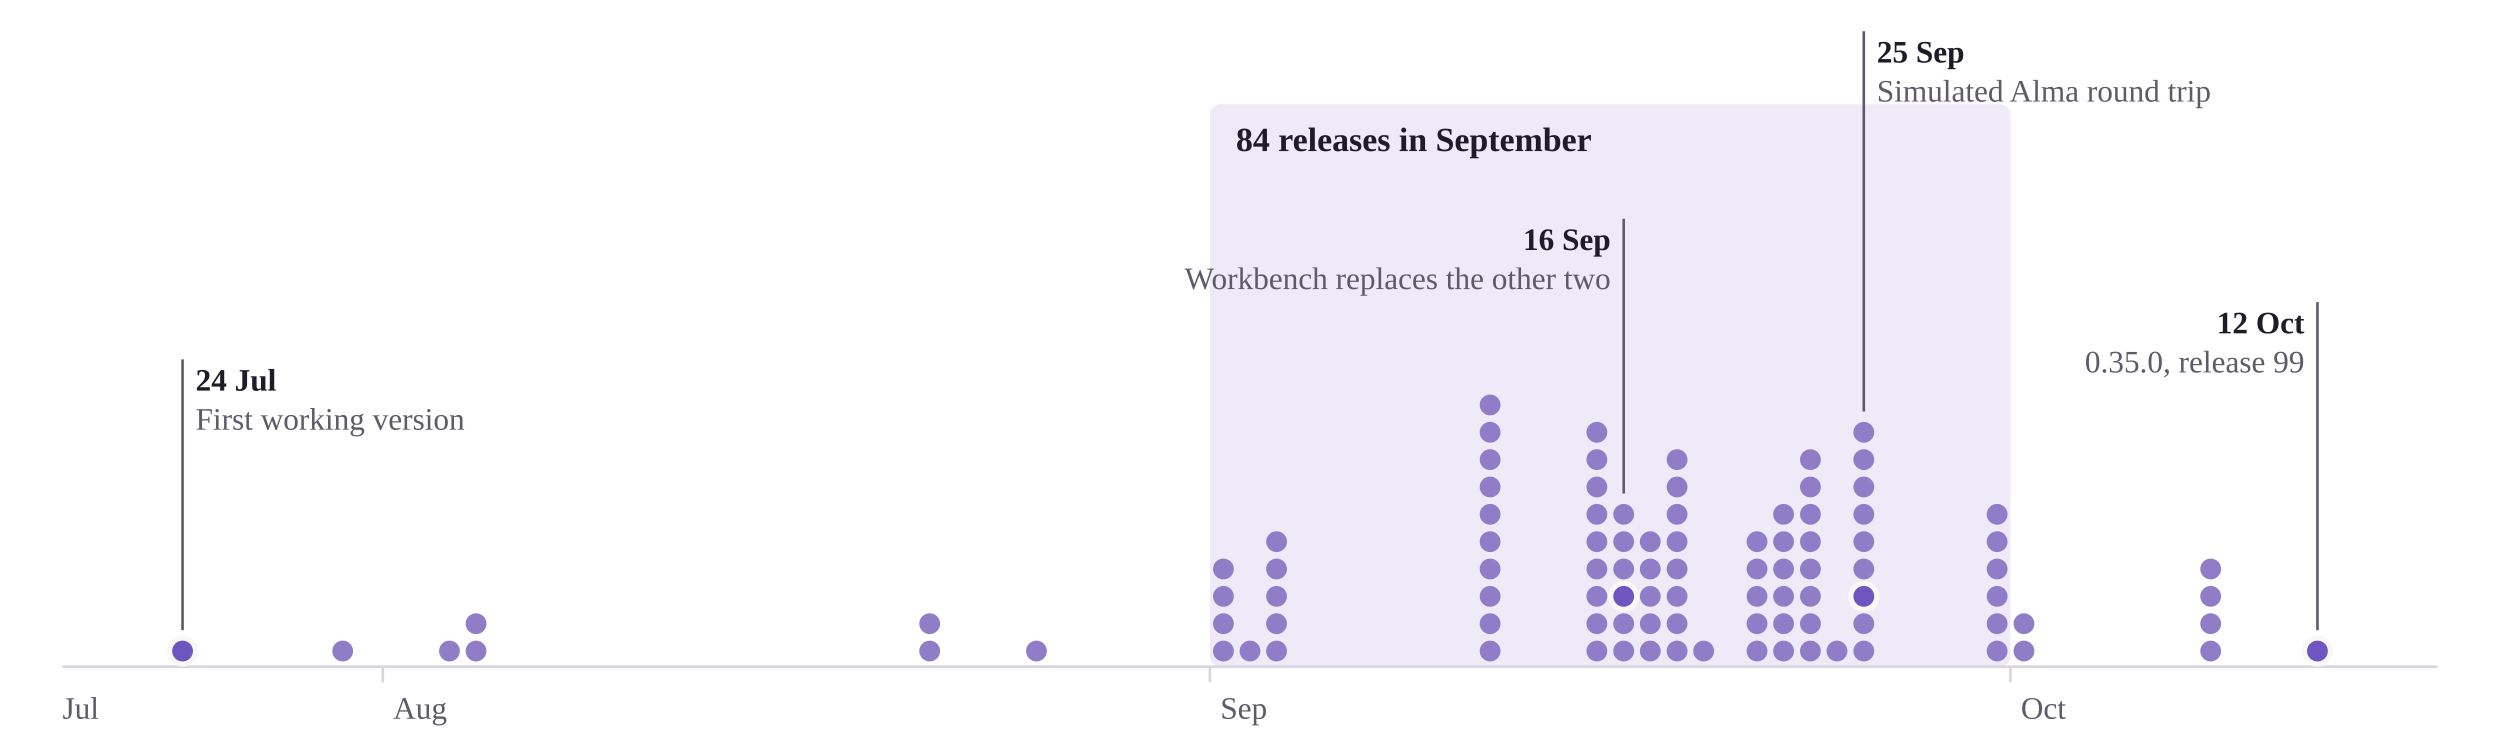
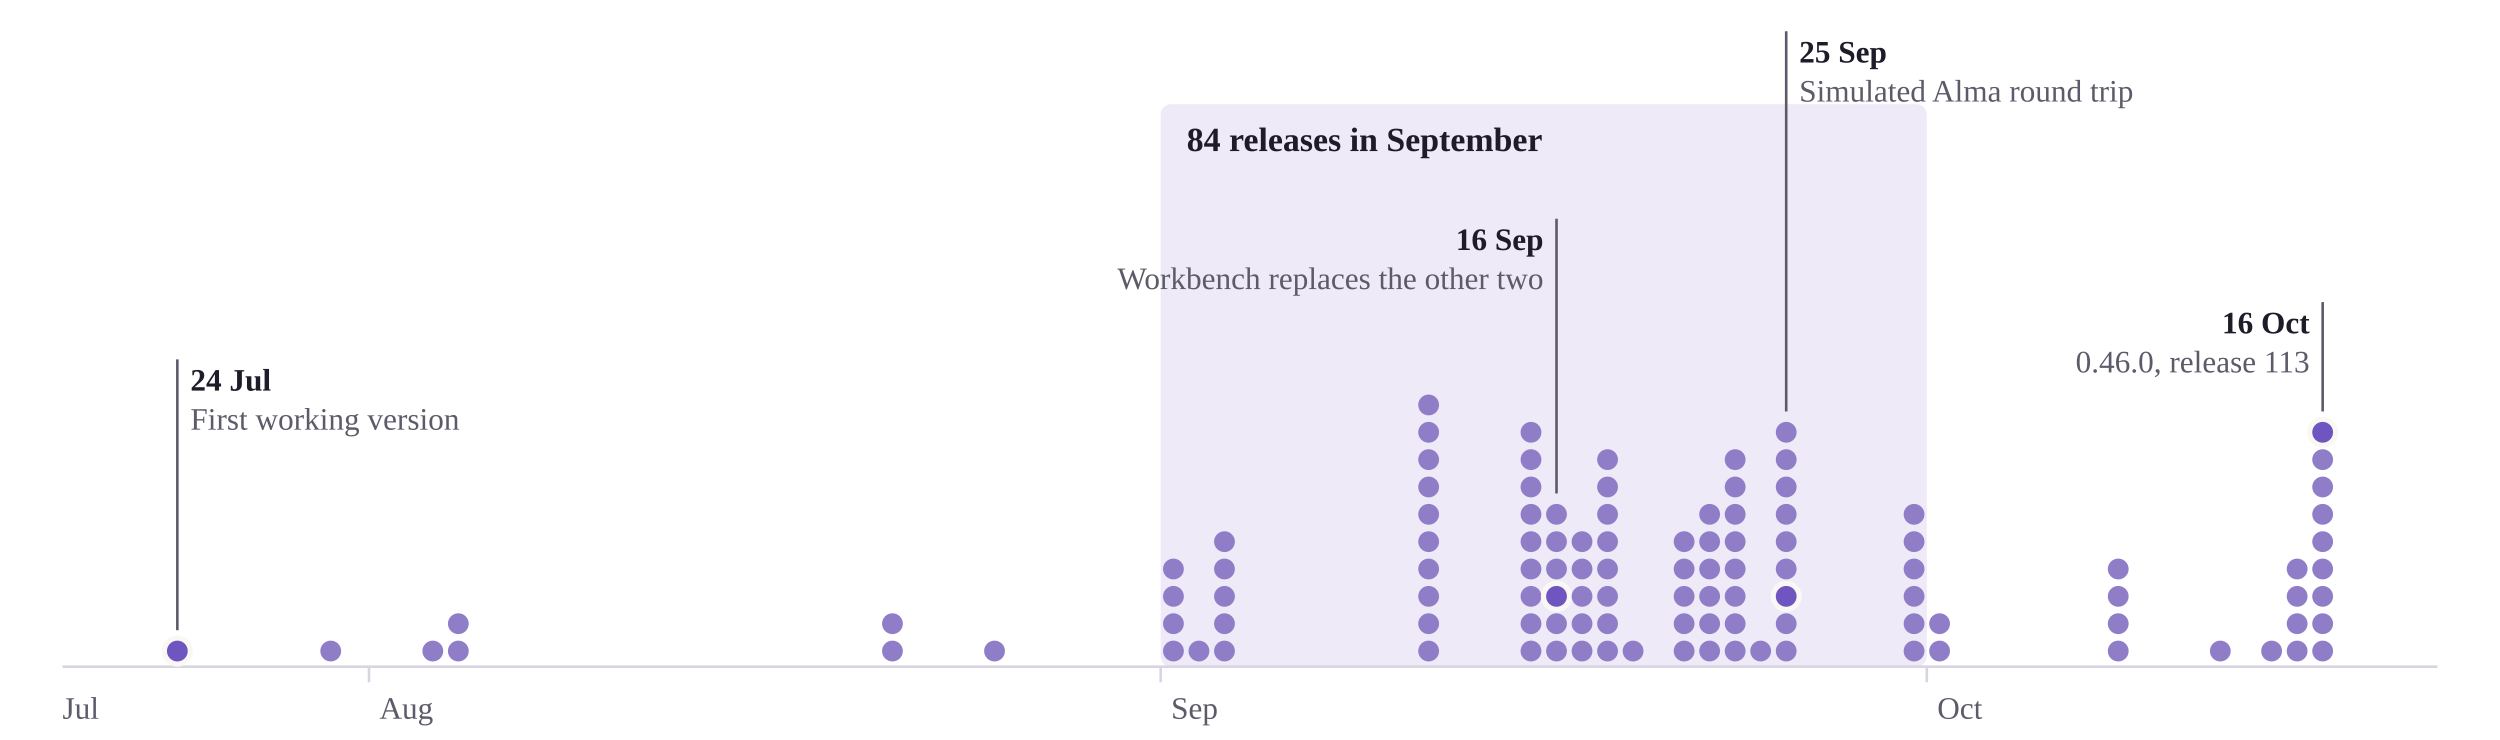
<svg xmlns="http://www.w3.org/2000/svg" class="fig" viewBox="0 0 960 284" role="img" aria-labelledby="fig-releases-wide-t fig-releases-wide-d">
  <style>.fig text{font-family:var(--fig-sans,"Inter",system-ui,sans-serif);fill:var(--fig-ink,#1f1c29)}
.fig .mono{font-family:var(--fig-mono,ui-monospace,"SFMono-Regular",Menlo,Consolas,monospace)}
.fig .muted{fill:var(--fig-muted,#5d5a69)}
.fig .strong{font-weight:600}
.fig .rule{stroke:var(--fig-line,#d9d5e0);stroke-width:1;fill:none}
.fig .leader{stroke:var(--fig-muted,#5d5a69);stroke-width:1;fill:none}
.fig .band{fill:var(--fig-band,#efeaf7)}
.fig .chip{fill:none;stroke:var(--fig-line,#d9d5e0);stroke-width:1}
.fig .sf-a-stroke{stroke:var(--fig-sf-a,#6f55c0);stroke-width:2.5}
.fig .sf-b-stroke{stroke:var(--fig-sf-b,#d9592a);stroke-width:2.5}
.fig .sf-i-stroke{stroke:var(--fig-sf-i,#138a60);stroke-width:2.5}
.fig .sf-j-stroke{stroke:var(--fig-sf-j,#b07a00);stroke-width:2.5}
.fig .dot{fill:var(--fig-dot,#8f7dc8)}
.fig .dot-key{fill:var(--fig-accent,#6f55c0);stroke:var(--fig-surface,#faf8f5);stroke-width:2}
.fig .hit{fill:transparent}
.fig .hit:hover{fill:var(--fig-line,#d9d5e0);fill-opacity:.5}
.fig .seg-clean{fill:var(--fig-grey-1,#8e8a99)}
.fig .seg-warned{fill:var(--fig-accent-soft,#c4b6ea)}
.fig .seg-lost{fill:var(--fig-accent,#6f55c0)}
.fig .seg-none{fill:var(--fig-grey-2,#d3d0db)}
.fig .on-accent{fill:var(--fig-on-accent,#fff)}
.fig .sf-a{fill:var(--fig-sf-a,#6f55c0)}
.fig .sf-b{fill:var(--fig-sf-b,#d9592a)}
.fig .sf-i{fill:var(--fig-sf-i,#138a60)}
.fig .sf-j{fill:var(--fig-sf-j,#b07a00)}
.fig .arrow{stroke:var(--fig-muted,#5d5a69);stroke-width:1.5;fill:none}</style>
-   <rect class="band" x="464.6" y="40" width="307.4" height="216" rx="4" />
-   <text x="474.6" y="58.0" font-size="13" class="strong">84 releases in September</text>
+   <rect class="band" x="445.7" y="40" width="294.2" height="216" rx="4" />
+   <text x="455.7" y="58.0" font-size="13" class="strong">84 releases in September</text>
  <line class="rule" x1="24" x2="936" y1="256" y2="256" />
  <text x="24.0" y="276.0" font-size="12" class="muted">Jul</text>
-   <line class="rule" x1="147.0" x2="147.0" y1="256" y2="262" />
-   <text x="151.0" y="276.0" font-size="12" class="muted">Aug</text>
-   <line class="rule" x1="464.6" x2="464.6" y1="256" y2="262" />
-   <text x="468.6" y="276.0" font-size="12" class="muted">Sep</text>
-   <line class="rule" x1="772.0" x2="772.0" y1="256" y2="262" />
-   <text x="776.0" y="276.0" font-size="12" class="muted">Oct</text>
-   <circle class="dot-key" cx="70.1" cy="250.0" r="5" />
-   <rect class="hit" x="65.0" y="243.0" width="10.2" height="14.0" />
-   <circle class="dot" cx="131.6" cy="250.0" r="4" />
-   <rect class="hit" x="126.5" y="243.0" width="10.2" height="14.0" />
-   <circle class="dot" cx="172.6" cy="250.0" r="4" />
-   <rect class="hit" x="167.5" y="243.0" width="10.2" height="14.0" />
-   <circle class="dot" cx="182.8" cy="250.0" r="4" />
-   <circle class="dot" cx="182.8" cy="239.5" r="4" />
-   <rect class="hit" x="177.7" y="232.5" width="10.2" height="24.5" />
-   <circle class="dot" cx="357.0" cy="250.0" r="4" />
-   <circle class="dot" cx="357.0" cy="239.5" r="4" />
-   <rect class="hit" x="351.9" y="232.5" width="10.2" height="24.5" />
-   <circle class="dot" cx="398.0" cy="250.0" r="4" />
-   <rect class="hit" x="392.9" y="243.0" width="10.2" height="14.0" />
-   <circle class="dot" cx="469.8" cy="250.0" r="4" />
-   <circle class="dot" cx="469.8" cy="239.5" r="4" />
-   <circle class="dot" cx="469.8" cy="229.0" r="4" />
-   <circle class="dot" cx="469.8" cy="218.5" r="4" />
-   <rect class="hit" x="464.6" y="211.5" width="10.2" height="45.5" />
-   <circle class="dot" cx="480.0" cy="250.0" r="4" />
-   <rect class="hit" x="474.9" y="243.0" width="10.2" height="14.0" />
-   <circle class="dot" cx="490.2" cy="250.0" r="4" />
-   <circle class="dot" cx="490.2" cy="239.5" r="4" />
-   <circle class="dot" cx="490.2" cy="229.0" r="4" />
-   <circle class="dot" cx="490.2" cy="218.5" r="4" />
-   <circle class="dot" cx="490.2" cy="208.0" r="4" />
-   <rect class="hit" x="485.1" y="201.0" width="10.2" height="56.0" />
-   <circle class="dot" cx="572.2" cy="250.0" r="4" />
-   <circle class="dot" cx="572.2" cy="239.5" r="4" />
-   <circle class="dot" cx="572.2" cy="229.0" r="4" />
-   <circle class="dot" cx="572.2" cy="218.5" r="4" />
-   <circle class="dot" cx="572.2" cy="208.0" r="4" />
-   <circle class="dot" cx="572.2" cy="197.5" r="4" />
-   <circle class="dot" cx="572.2" cy="187.0" r="4" />
-   <circle class="dot" cx="572.2" cy="176.5" r="4" />
-   <circle class="dot" cx="572.2" cy="166.0" r="4" />
-   <circle class="dot" cx="572.2" cy="155.5" r="4" />
-   <rect class="hit" x="567.1" y="148.5" width="10.2" height="108.5" />
-   <circle class="dot" cx="613.2" cy="250.0" r="4" />
-   <circle class="dot" cx="613.2" cy="239.5" r="4" />
-   <circle class="dot" cx="613.2" cy="229.0" r="4" />
-   <circle class="dot" cx="613.2" cy="218.5" r="4" />
-   <circle class="dot" cx="613.2" cy="208.0" r="4" />
-   <circle class="dot" cx="613.2" cy="197.5" r="4" />
-   <circle class="dot" cx="613.2" cy="187.0" r="4" />
-   <circle class="dot" cx="613.2" cy="176.5" r="4" />
-   <circle class="dot" cx="613.2" cy="166.0" r="4" />
-   <rect class="hit" x="608.1" y="159.0" width="10.2" height="98.0" />
-   <circle class="dot" cx="623.5" cy="250.0" r="4" />
-   <circle class="dot" cx="623.5" cy="239.5" r="4" />
-   <circle class="dot-key" cx="623.5" cy="229.0" r="5" />
-   <circle class="dot" cx="623.5" cy="218.5" r="4" />
-   <circle class="dot" cx="623.5" cy="208.0" r="4" />
-   <circle class="dot" cx="623.5" cy="197.5" r="4" />
-   <rect class="hit" x="618.3" y="190.5" width="10.2" height="66.5" />
-   <circle class="dot" cx="633.7" cy="250.0" r="4" />
-   <circle class="dot" cx="633.7" cy="239.5" r="4" />
-   <circle class="dot" cx="633.7" cy="229.0" r="4" />
-   <circle class="dot" cx="633.7" cy="218.5" r="4" />
-   <circle class="dot" cx="633.7" cy="208.0" r="4" />
-   <rect class="hit" x="628.6" y="201.0" width="10.2" height="56.0" />
-   <circle class="dot" cx="644.0" cy="250.0" r="4" />
-   <circle class="dot" cx="644.0" cy="239.5" r="4" />
-   <circle class="dot" cx="644.0" cy="229.0" r="4" />
-   <circle class="dot" cx="644.0" cy="218.5" r="4" />
-   <circle class="dot" cx="644.0" cy="208.0" r="4" />
-   <circle class="dot" cx="644.0" cy="197.5" r="4" />
-   <circle class="dot" cx="644.0" cy="187.0" r="4" />
-   <circle class="dot" cx="644.0" cy="176.5" r="4" />
-   <rect class="hit" x="638.8" y="169.5" width="10.2" height="87.5" />
-   <circle class="dot" cx="654.2" cy="250.0" r="4" />
-   <rect class="hit" x="649.1" y="243.0" width="10.2" height="14.0" />
-   <circle class="dot" cx="674.7" cy="250.0" r="4" />
-   <circle class="dot" cx="674.7" cy="239.5" r="4" />
-   <circle class="dot" cx="674.7" cy="229.0" r="4" />
-   <circle class="dot" cx="674.7" cy="218.5" r="4" />
-   <circle class="dot" cx="674.7" cy="208.0" r="4" />
-   <rect class="hit" x="669.6" y="201.0" width="10.2" height="56.0" />
-   <circle class="dot" cx="684.9" cy="250.0" r="4" />
-   <circle class="dot" cx="684.9" cy="239.5" r="4" />
-   <circle class="dot" cx="684.9" cy="229.0" r="4" />
-   <circle class="dot" cx="684.9" cy="218.5" r="4" />
-   <circle class="dot" cx="684.9" cy="208.0" r="4" />
-   <circle class="dot" cx="684.9" cy="197.5" r="4" />
-   <rect class="hit" x="679.8" y="190.5" width="10.2" height="66.5" />
-   <circle class="dot" cx="695.2" cy="250.0" r="4" />
-   <circle class="dot" cx="695.2" cy="239.5" r="4" />
-   <circle class="dot" cx="695.2" cy="229.0" r="4" />
-   <circle class="dot" cx="695.2" cy="218.5" r="4" />
-   <circle class="dot" cx="695.2" cy="208.0" r="4" />
-   <circle class="dot" cx="695.2" cy="197.5" r="4" />
-   <circle class="dot" cx="695.2" cy="187.0" r="4" />
-   <circle class="dot" cx="695.2" cy="176.5" r="4" />
-   <rect class="hit" x="690.1" y="169.5" width="10.2" height="87.5" />
-   <circle class="dot" cx="705.4" cy="250.0" r="4" />
-   <rect class="hit" x="700.3" y="243.0" width="10.2" height="14.0" />
-   <circle class="dot" cx="715.7" cy="250.0" r="4" />
-   <circle class="dot" cx="715.7" cy="239.5" r="4" />
-   <circle class="dot-key" cx="715.7" cy="229.0" r="5" />
-   <circle class="dot" cx="715.7" cy="218.5" r="4" />
-   <circle class="dot" cx="715.7" cy="208.0" r="4" />
-   <circle class="dot" cx="715.7" cy="197.5" r="4" />
-   <circle class="dot" cx="715.7" cy="187.0" r="4" />
-   <circle class="dot" cx="715.7" cy="176.5" r="4" />
-   <circle class="dot" cx="715.7" cy="166.0" r="4" />
-   <rect class="hit" x="710.6" y="159.0" width="10.2" height="98.0" />
-   <circle class="dot" cx="766.9" cy="250.0" r="4" />
-   <circle class="dot" cx="766.9" cy="239.5" r="4" />
-   <circle class="dot" cx="766.9" cy="229.0" r="4" />
-   <circle class="dot" cx="766.9" cy="218.5" r="4" />
-   <circle class="dot" cx="766.9" cy="208.0" r="4" />
-   <circle class="dot" cx="766.9" cy="197.5" r="4" />
-   <rect class="hit" x="761.8" y="190.5" width="10.2" height="66.5" />
-   <circle class="dot" cx="777.2" cy="250.0" r="4" />
-   <circle class="dot" cx="777.2" cy="239.5" r="4" />
-   <rect class="hit" x="772.0" y="232.5" width="10.2" height="24.5" />
-   <circle class="dot" cx="848.9" cy="250.0" r="4" />
-   <circle class="dot" cx="848.9" cy="239.5" r="4" />
-   <circle class="dot" cx="848.9" cy="229.0" r="4" />
-   <circle class="dot" cx="848.9" cy="218.5" r="4" />
-   <rect class="hit" x="843.8" y="211.5" width="10.2" height="45.5" />
-   <circle class="dot-key" cx="889.9" cy="250.0" r="5" />
-   <rect class="hit" x="884.8" y="243.0" width="10.2" height="14.0" />
-   <line class="leader" x1="70.1" x2="70.1" y1="138" y2="242.0" />
-   <text x="75.1" y="150.0" font-size="12" class="strong">24 Jul</text>
-   <text x="75.1" y="165.0" font-size="12" class="muted">First working version</text>
-   <line class="leader" x1="623.5" x2="623.5" y1="84" y2="189.5" />
-   <text x="618.5" y="96.0" font-size="12" text-anchor="end" class="strong">16 Sep</text>
-   <text x="618.5" y="111.0" font-size="12" text-anchor="end" class="muted">Workbench replaces the other two</text>
-   <line class="leader" x1="715.7" x2="715.7" y1="12" y2="158.0" />
-   <text x="720.7" y="24.0" font-size="12" class="strong">25 Sep</text>
-   <text x="720.7" y="39.0" font-size="12" class="muted">Simulated Alma round trip</text>
-   <line class="leader" x1="889.9" x2="889.9" y1="116" y2="242.0" />
-   <text x="884.9" y="128.0" font-size="12" text-anchor="end" class="strong">12 Oct</text>
-   <text x="884.9" y="143.0" font-size="12" text-anchor="end" class="muted">0.35.0, release 99</text>
+   <line class="rule" x1="141.7" x2="141.7" y1="256" y2="262" />
+   <text x="145.7" y="276.0" font-size="12" class="muted">Aug</text>
+   <line class="rule" x1="445.7" x2="445.7" y1="256" y2="262" />
+   <text x="449.7" y="276.0" font-size="12" class="muted">Sep</text>
+   <line class="rule" x1="739.9" x2="739.9" y1="256" y2="262" />
+   <text x="743.9" y="276.0" font-size="12" class="muted">Oct</text>
+   <circle class="dot-key" cx="68.1" cy="250.0" r="5" />
+   <rect class="hit" x="63.2" y="243.0" width="9.8" height="14.0" />
+   <circle class="dot" cx="127.0" cy="250.0" r="4" />
+   <rect class="hit" x="122.1" y="243.0" width="9.8" height="14.0" />
+   <circle class="dot" cx="166.2" cy="250.0" r="4" />
+   <rect class="hit" x="161.3" y="243.0" width="9.8" height="14.0" />
+   <circle class="dot" cx="176.0" cy="250.0" r="4" />
+   <circle class="dot" cx="176.0" cy="239.5" r="4" />
+   <rect class="hit" x="171.1" y="232.5" width="9.8" height="24.5" />
+   <circle class="dot" cx="342.7" cy="250.0" r="4" />
+   <circle class="dot" cx="342.7" cy="239.5" r="4" />
+   <rect class="hit" x="337.8" y="232.5" width="9.8" height="24.5" />
+   <circle class="dot" cx="381.9" cy="250.0" r="4" />
+   <rect class="hit" x="377.0" y="243.0" width="9.8" height="14.0" />
+   <circle class="dot" cx="450.6" cy="250.0" r="4" />
+   <circle class="dot" cx="450.6" cy="239.5" r="4" />
+   <circle class="dot" cx="450.6" cy="229.0" r="4" />
+   <circle class="dot" cx="450.6" cy="218.5" r="4" />
+   <rect class="hit" x="445.7" y="211.5" width="9.8" height="45.5" />
+   <circle class="dot" cx="460.4" cy="250.0" r="4" />
+   <rect class="hit" x="455.5" y="243.0" width="9.8" height="14.0" />
+   <circle class="dot" cx="470.2" cy="250.0" r="4" />
+   <circle class="dot" cx="470.2" cy="239.5" r="4" />
+   <circle class="dot" cx="470.2" cy="229.0" r="4" />
+   <circle class="dot" cx="470.2" cy="218.5" r="4" />
+   <circle class="dot" cx="470.2" cy="208.0" r="4" />
+   <rect class="hit" x="465.3" y="201.0" width="9.8" height="56.0" />
+   <circle class="dot" cx="548.6" cy="250.0" r="4" />
+   <circle class="dot" cx="548.6" cy="239.5" r="4" />
+   <circle class="dot" cx="548.6" cy="229.0" r="4" />
+   <circle class="dot" cx="548.6" cy="218.5" r="4" />
+   <circle class="dot" cx="548.6" cy="208.0" r="4" />
+   <circle class="dot" cx="548.6" cy="197.5" r="4" />
+   <circle class="dot" cx="548.6" cy="187.0" r="4" />
+   <circle class="dot" cx="548.6" cy="176.5" r="4" />
+   <circle class="dot" cx="548.6" cy="166.0" r="4" />
+   <circle class="dot" cx="548.6" cy="155.5" r="4" />
+   <rect class="hit" x="543.7" y="148.5" width="9.8" height="108.5" />
+   <circle class="dot" cx="587.9" cy="250.0" r="4" />
+   <circle class="dot" cx="587.9" cy="239.5" r="4" />
+   <circle class="dot" cx="587.9" cy="229.0" r="4" />
+   <circle class="dot" cx="587.9" cy="218.5" r="4" />
+   <circle class="dot" cx="587.9" cy="208.0" r="4" />
+   <circle class="dot" cx="587.9" cy="197.5" r="4" />
+   <circle class="dot" cx="587.9" cy="187.0" r="4" />
+   <circle class="dot" cx="587.9" cy="176.5" r="4" />
+   <circle class="dot" cx="587.9" cy="166.0" r="4" />
+   <rect class="hit" x="583.0" y="159.0" width="9.8" height="98.0" />
+   <circle class="dot" cx="597.7" cy="250.0" r="4" />
+   <circle class="dot" cx="597.7" cy="239.5" r="4" />
+   <circle class="dot-key" cx="597.7" cy="229.0" r="5" />
+   <circle class="dot" cx="597.7" cy="218.5" r="4" />
+   <circle class="dot" cx="597.7" cy="208.0" r="4" />
+   <circle class="dot" cx="597.7" cy="197.5" r="4" />
+   <rect class="hit" x="592.8" y="190.5" width="9.8" height="66.5" />
+   <circle class="dot" cx="607.5" cy="250.0" r="4" />
+   <circle class="dot" cx="607.5" cy="239.5" r="4" />
+   <circle class="dot" cx="607.5" cy="229.0" r="4" />
+   <circle class="dot" cx="607.5" cy="218.5" r="4" />
+   <circle class="dot" cx="607.5" cy="208.0" r="4" />
+   <rect class="hit" x="602.6" y="201.0" width="9.8" height="56.0" />
+   <circle class="dot" cx="617.3" cy="250.0" r="4" />
+   <circle class="dot" cx="617.3" cy="239.5" r="4" />
+   <circle class="dot" cx="617.3" cy="229.0" r="4" />
+   <circle class="dot" cx="617.3" cy="218.5" r="4" />
+   <circle class="dot" cx="617.3" cy="208.0" r="4" />
+   <circle class="dot" cx="617.3" cy="197.5" r="4" />
+   <circle class="dot" cx="617.3" cy="187.0" r="4" />
+   <circle class="dot" cx="617.3" cy="176.5" r="4" />
+   <rect class="hit" x="612.4" y="169.5" width="9.8" height="87.5" />
+   <circle class="dot" cx="627.1" cy="250.0" r="4" />
+   <rect class="hit" x="622.2" y="243.0" width="9.8" height="14.0" />
+   <circle class="dot" cx="646.7" cy="250.0" r="4" />
+   <circle class="dot" cx="646.7" cy="239.5" r="4" />
+   <circle class="dot" cx="646.7" cy="229.0" r="4" />
+   <circle class="dot" cx="646.7" cy="218.5" r="4" />
+   <circle class="dot" cx="646.7" cy="208.0" r="4" />
+   <rect class="hit" x="641.8" y="201.0" width="9.8" height="56.0" />
+   <circle class="dot" cx="656.5" cy="250.0" r="4" />
+   <circle class="dot" cx="656.5" cy="239.5" r="4" />
+   <circle class="dot" cx="656.5" cy="229.0" r="4" />
+   <circle class="dot" cx="656.5" cy="218.5" r="4" />
+   <circle class="dot" cx="656.5" cy="208.0" r="4" />
+   <circle class="dot" cx="656.5" cy="197.5" r="4" />
+   <rect class="hit" x="651.6" y="190.5" width="9.8" height="66.5" />
+   <circle class="dot" cx="666.3" cy="250.0" r="4" />
+   <circle class="dot" cx="666.3" cy="239.5" r="4" />
+   <circle class="dot" cx="666.3" cy="229.0" r="4" />
+   <circle class="dot" cx="666.3" cy="218.5" r="4" />
+   <circle class="dot" cx="666.3" cy="208.0" r="4" />
+   <circle class="dot" cx="666.3" cy="197.5" r="4" />
+   <circle class="dot" cx="666.3" cy="187.0" r="4" />
+   <circle class="dot" cx="666.3" cy="176.5" r="4" />
+   <rect class="hit" x="661.4" y="169.5" width="9.8" height="87.5" />
+   <circle class="dot" cx="676.1" cy="250.0" r="4" />
+   <rect class="hit" x="671.2" y="243.0" width="9.8" height="14.0" />
+   <circle class="dot" cx="685.9" cy="250.0" r="4" />
+   <circle class="dot" cx="685.9" cy="239.5" r="4" />
+   <circle class="dot-key" cx="685.9" cy="229.0" r="5" />
+   <circle class="dot" cx="685.9" cy="218.5" r="4" />
+   <circle class="dot" cx="685.9" cy="208.0" r="4" />
+   <circle class="dot" cx="685.9" cy="197.5" r="4" />
+   <circle class="dot" cx="685.9" cy="187.0" r="4" />
+   <circle class="dot" cx="685.9" cy="176.5" r="4" />
+   <circle class="dot" cx="685.9" cy="166.0" r="4" />
+   <rect class="hit" x="681.0" y="159.0" width="9.8" height="98.0" />
+   <circle class="dot" cx="735.0" cy="250.0" r="4" />
+   <circle class="dot" cx="735.0" cy="239.5" r="4" />
+   <circle class="dot" cx="735.0" cy="229.0" r="4" />
+   <circle class="dot" cx="735.0" cy="218.5" r="4" />
+   <circle class="dot" cx="735.0" cy="208.0" r="4" />
+   <circle class="dot" cx="735.0" cy="197.5" r="4" />
+   <rect class="hit" x="730.1" y="190.5" width="9.8" height="66.5" />
+   <circle class="dot" cx="744.8" cy="250.0" r="4" />
+   <circle class="dot" cx="744.8" cy="239.5" r="4" />
+   <rect class="hit" x="739.9" y="232.5" width="9.8" height="24.5" />
+   <circle class="dot" cx="813.4" cy="250.0" r="4" />
+   <circle class="dot" cx="813.4" cy="239.5" r="4" />
+   <circle class="dot" cx="813.4" cy="229.0" r="4" />
+   <circle class="dot" cx="813.4" cy="218.5" r="4" />
+   <rect class="hit" x="808.5" y="211.5" width="9.8" height="45.5" />
+   <circle class="dot" cx="852.6" cy="250.0" r="4" />
+   <rect class="hit" x="847.7" y="243.0" width="9.8" height="14.0" />
+   <circle class="dot" cx="872.3" cy="250.0" r="4" />
+   <rect class="hit" x="867.4" y="243.0" width="9.8" height="14.0" />
+   <circle class="dot" cx="882.1" cy="250.0" r="4" />
+   <circle class="dot" cx="882.1" cy="239.5" r="4" />
+   <circle class="dot" cx="882.1" cy="229.0" r="4" />
+   <circle class="dot" cx="882.1" cy="218.5" r="4" />
+   <rect class="hit" x="877.2" y="211.5" width="9.8" height="45.5" />
+   <circle class="dot" cx="891.9" cy="250.0" r="4" />
+   <circle class="dot" cx="891.9" cy="239.5" r="4" />
+   <circle class="dot" cx="891.9" cy="229.0" r="4" />
+   <circle class="dot" cx="891.9" cy="218.5" r="4" />
+   <circle class="dot" cx="891.9" cy="208.0" r="4" />
+   <circle class="dot" cx="891.9" cy="197.5" r="4" />
+   <circle class="dot" cx="891.9" cy="187.0" r="4" />
+   <circle class="dot" cx="891.9" cy="176.5" r="4" />
+   <circle class="dot-key" cx="891.9" cy="166.0" r="5" />
+   <rect class="hit" x="887.0" y="159.0" width="9.8" height="98.0" />
+   <line class="leader" x1="68.1" x2="68.1" y1="138" y2="242.0" />
+   <text x="73.1" y="150.0" font-size="12" class="strong">24 Jul</text>
+   <text x="73.1" y="165.0" font-size="12" class="muted">First working version</text>
+   <line class="leader" x1="597.7" x2="597.7" y1="84" y2="189.5" />
+   <text x="592.7" y="96.0" font-size="12" text-anchor="end" class="strong">16 Sep</text>
+   <text x="592.7" y="111.0" font-size="12" text-anchor="end" class="muted">Workbench replaces the other two</text>
+   <line class="leader" x1="685.9" x2="685.9" y1="12" y2="158.0" />
+   <text x="690.9" y="24.0" font-size="12" class="strong">25 Sep</text>
+   <text x="690.9" y="39.0" font-size="12" class="muted">Simulated Alma round trip</text>
+   <line class="leader" x1="891.9" x2="891.9" y1="116" y2="158.0" />
+   <text x="886.9" y="128.0" font-size="12" text-anchor="end" class="strong">16 Oct</text>
+   <text x="886.9" y="143.0" font-size="12" text-anchor="end" class="muted">0.46.0, release 113</text>
</svg>
